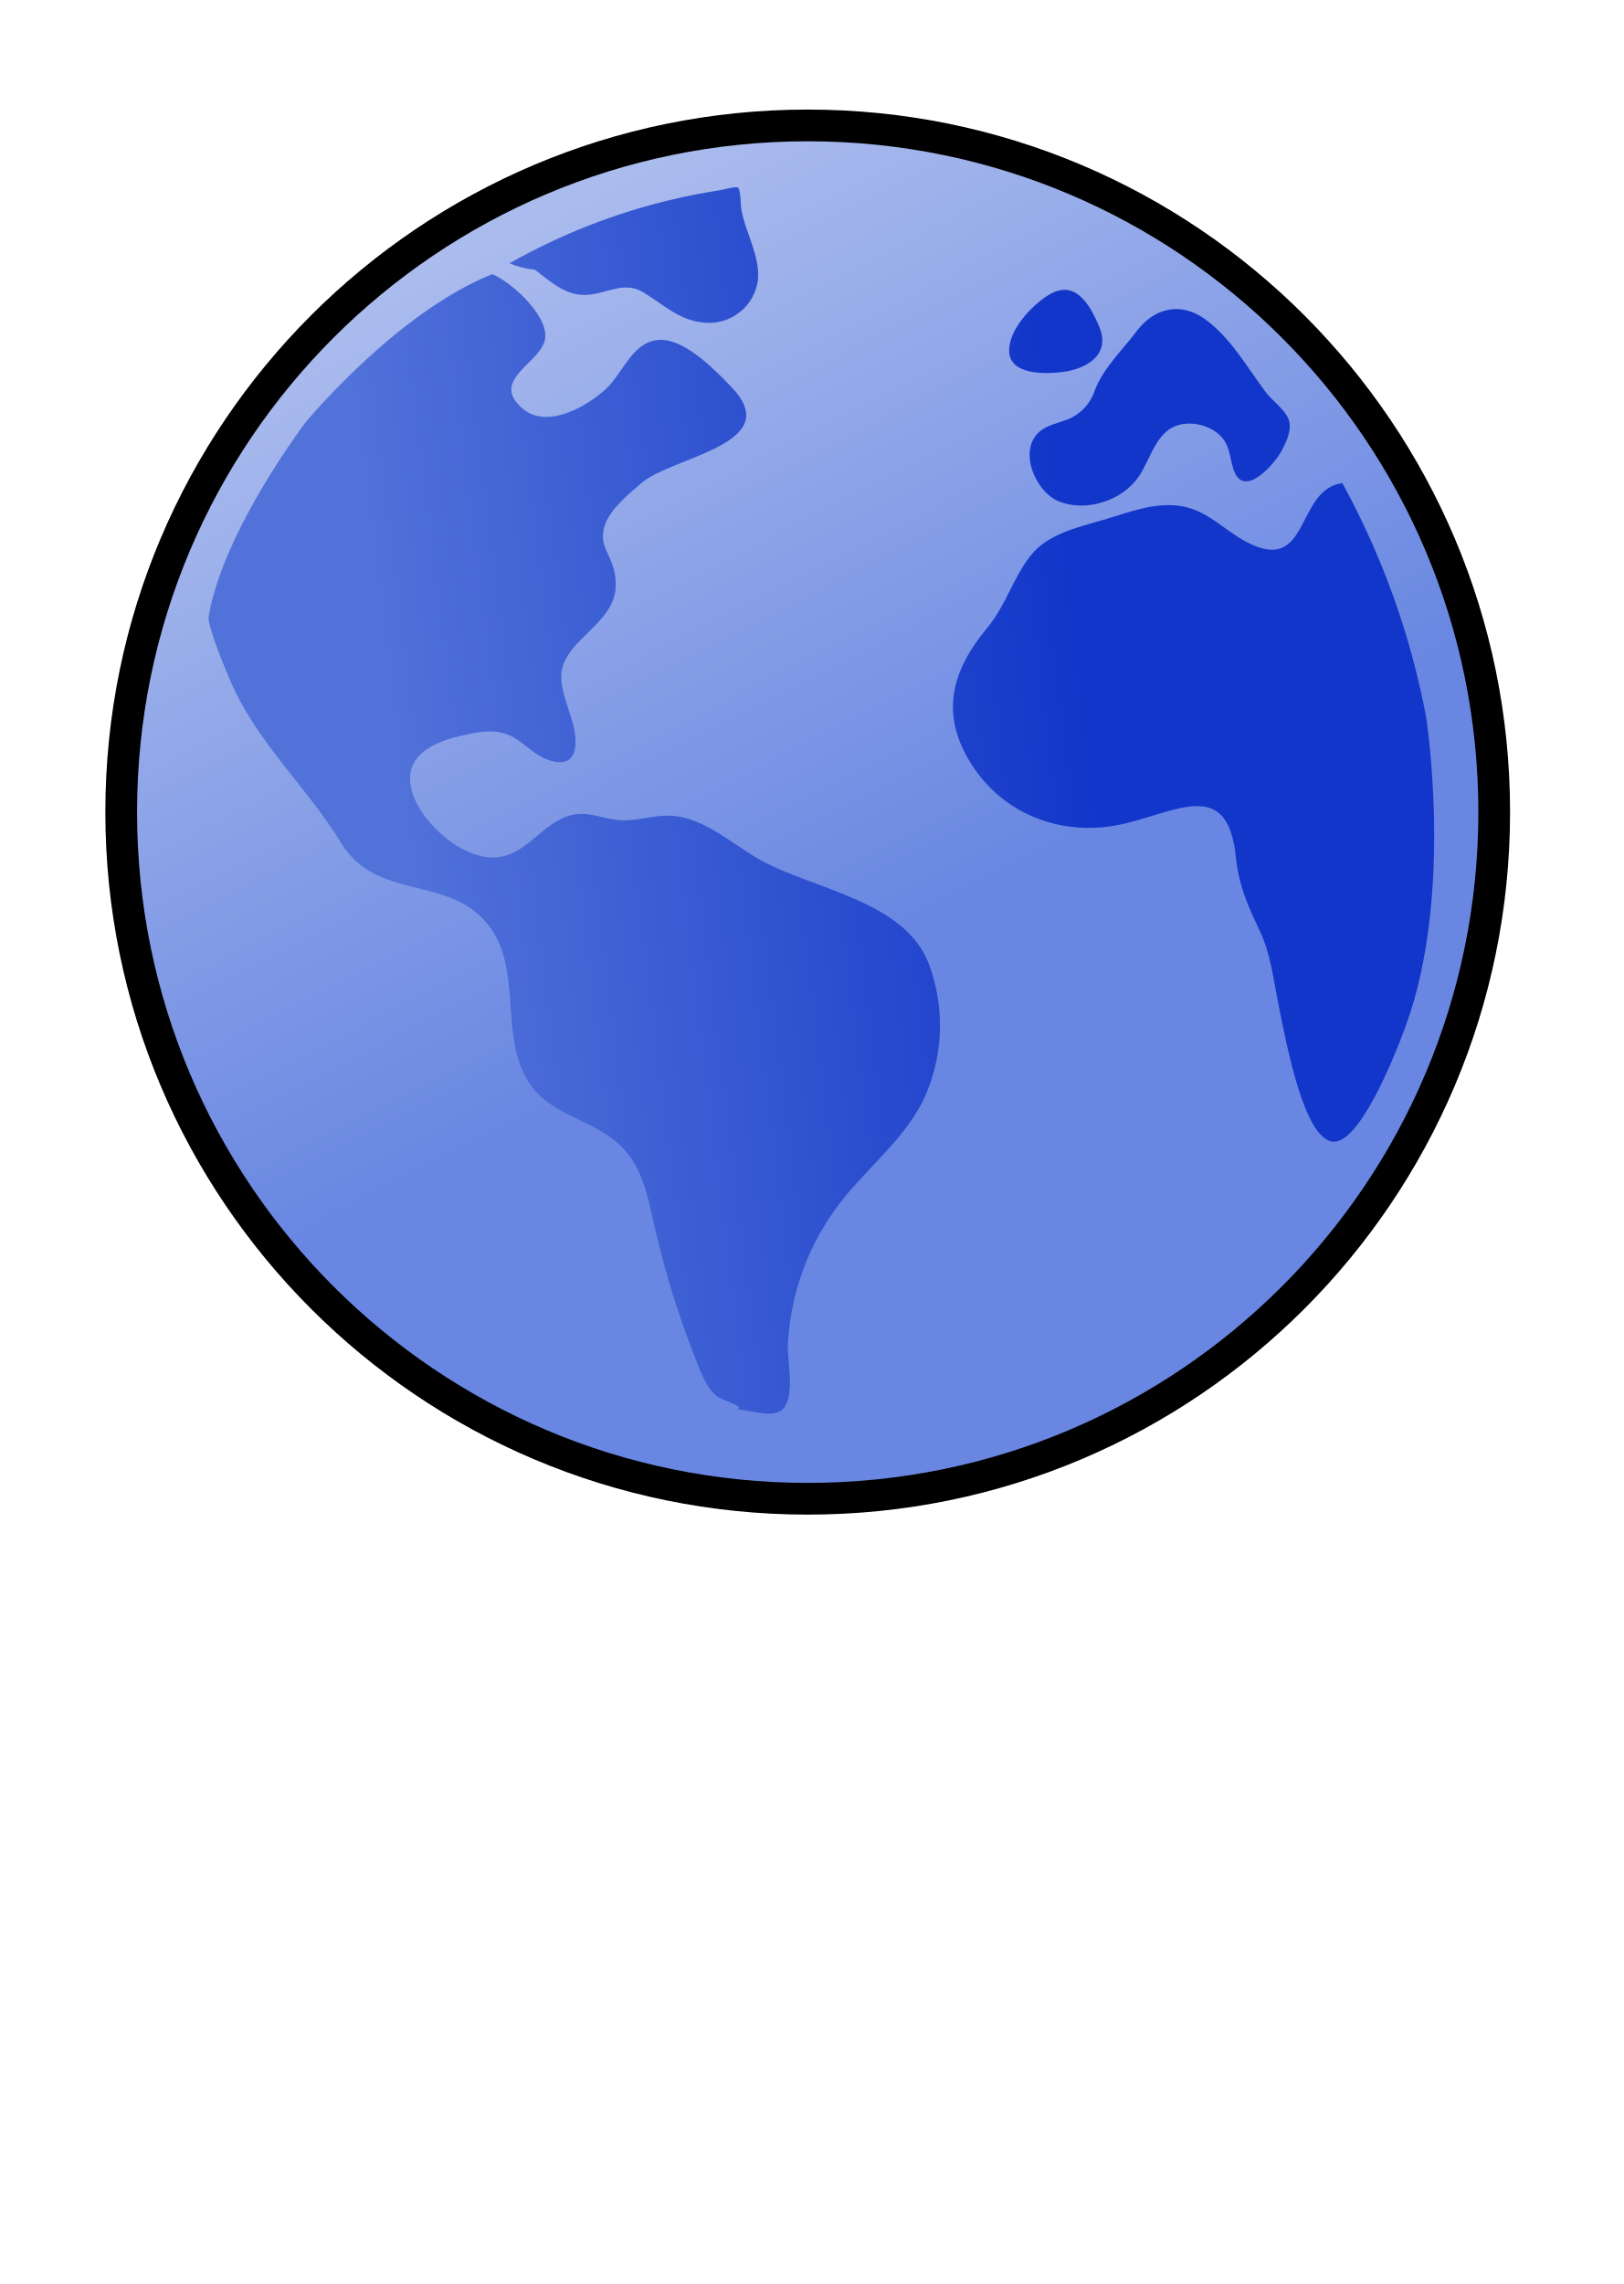
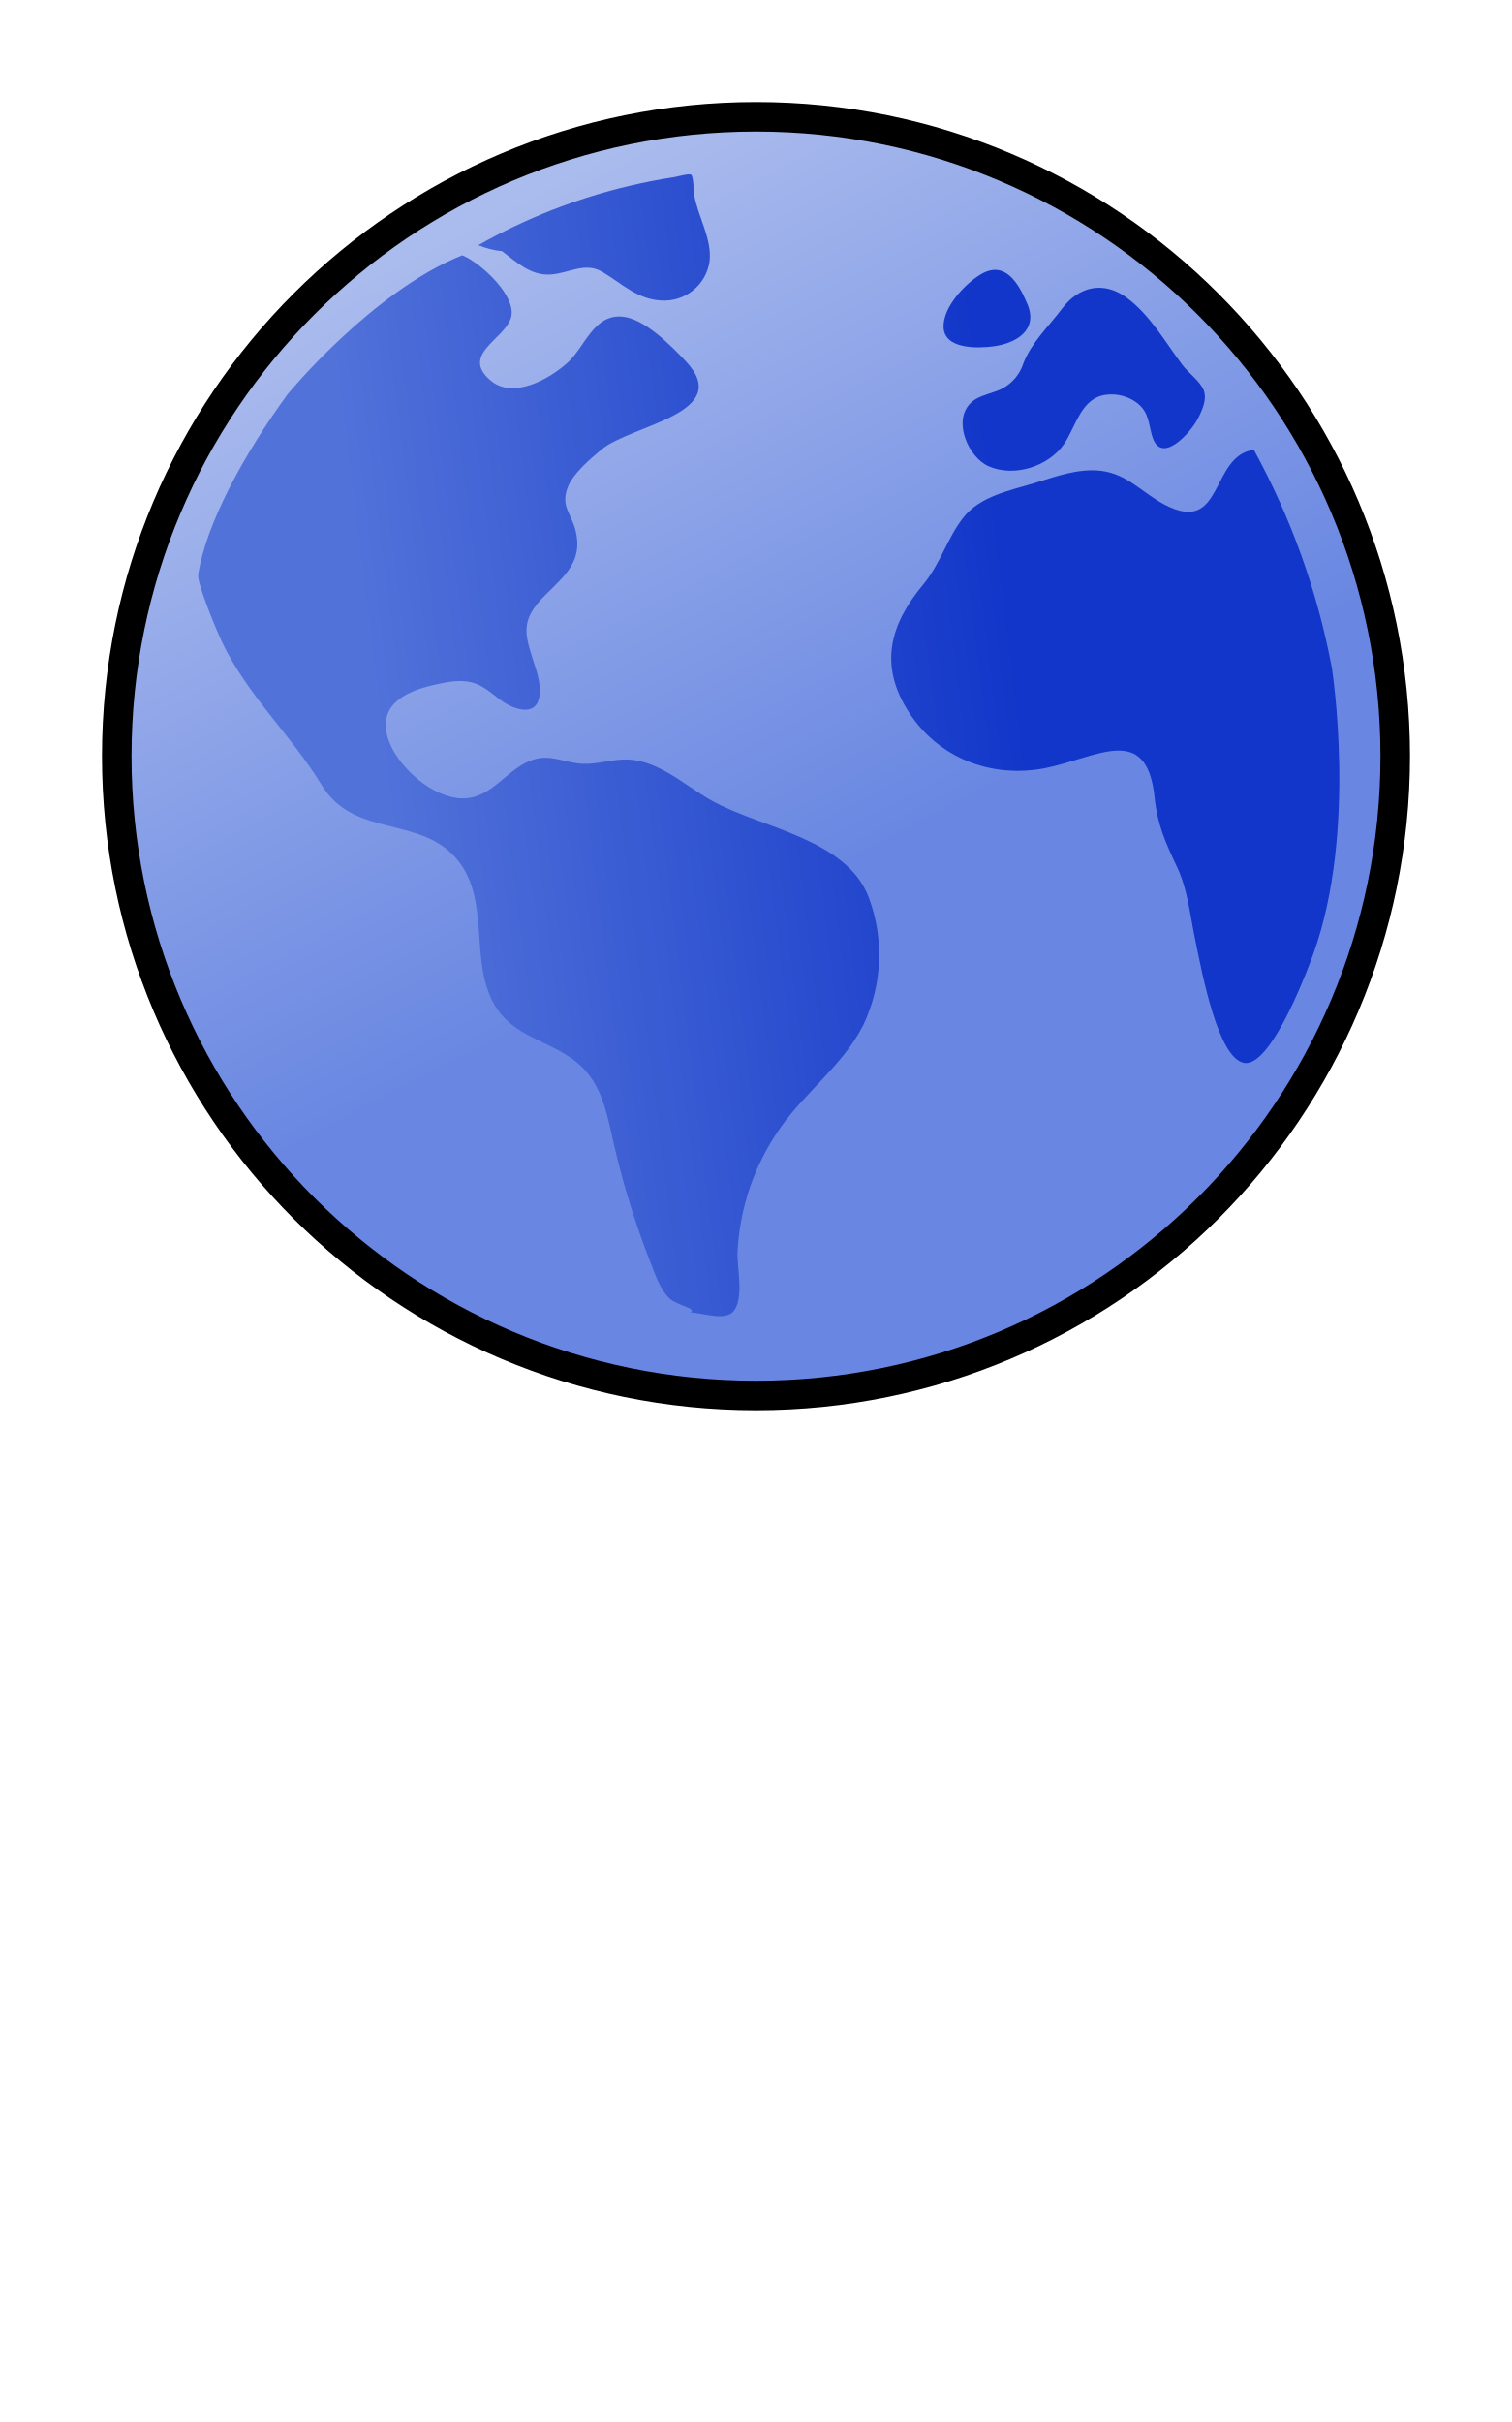
- <svg xmlns="http://www.w3.org/2000/svg" viewBox="0 0 256 360">
+ <svg xmlns="http://www.w3.org/2000/svg" viewBox="0 0 256 410">
  <defs>
-     <style>.a7cdffb1-1a2c-420c-898b-baad86ff1848{fill:none;}.a5d96630-a31a-4cd1-bce8-9a83f6b6447f{stroke-miterlimit:10;stroke-width:5px;fill:url(#a1449bee-b6ff-4f79-8ba7-33530c0685f7);stroke:url(#f86c6c4b-cc94-49b9-991b-77880c060cb1);}.a7fdbe27-f0a8-4be0-9d69-787d64cd630d{fill:url(#f520516f-949a-4311-bdff-f2cf13013d1d);}</style>
-     <linearGradient id="a1449bee-b6ff-4f79-8ba7-33530c0685f7" x1="66.308" y1="9.328" x2="166" y2="203.174" gradientUnits="userSpaceOnUse">
+     <style>.aaafdb0a-b36a-428e-8fe2-632f52328286{fill:none;}.e280a990-8526-4a68-9fdd-dbde749c89f7{stroke-miterlimit:10;stroke-width:5px;fill:url(#b23521b8-dc34-415b-b03d-8ee1b2ccb838);stroke:url(#f55e6066-ad79-4a90-9728-9a643918baaf);}.b82b22fb-fb10-40b0-b78d-17199388faa4{fill:url(#eb4d8f1c-11d3-46b3-8963-ada7cc9a58dc);}</style>
+     <linearGradient id="b23521b8-dc34-415b-b03d-8ee1b2ccb838" x1="66.969" y1="9.328" x2="166.661" y2="203.174" gradientUnits="userSpaceOnUse">
      <stop offset="0.143" stop-color="#aabbed" />
      <stop offset="0.719" stop-color="#6987e2" />
    </linearGradient>
-     <linearGradient id="f86c6c4b-cc94-49b9-991b-77880c060cb1" x1="16.608" y1="128" x2="238.07" y2="128" gradientUnits="userSpaceOnUse">
+     <linearGradient id="f55e6066-ad79-4a90-9728-9a643918baaf" x1="17.269" y1="128" x2="238.731" y2="128" gradientUnits="userSpaceOnUse">
      <stop offset="0" />
      <stop offset="1" />
    </linearGradient>
-     <linearGradient id="f520516f-949a-4311-bdff-f2cf13013d1d" x1="34.817" y1="124.75" x2="229.571" y2="124.75" gradientTransform="matrix(0.96117, -0.11898, 0.12285, 0.99242, -11.12193, 16.53164)" gradientUnits="userSpaceOnUse">
+     <linearGradient id="eb4d8f1c-11d3-46b3-8963-ada7cc9a58dc" x1="35.478" y1="124.75" x2="230.232" y2="124.75" gradientTransform="matrix(0.96117, -0.11898, 0.12285, 0.99242, -11.09626, 16.6103)" gradientUnits="userSpaceOnUse">
      <stop offset="0.143" stop-color="#5172d9" />
      <stop offset="0.719" stop-color="#1236c9" />
    </linearGradient>
  </defs>
-   <g id="ff122938-9537-421e-a27c-0b54730ab9f9" data-name="Layer 2">
-     <g id="b7ea2c50-0e48-40cc-8434-f9fc91aa5a49" data-name="Globe Deformer">
-       <g id="a5f561ce-1e43-4a95-bb0f-030387884fbf" data-name="safe_area">
-         <rect class="a7cdffb1-1a2c-420c-898b-baad86ff1848" width="256" height="360" />
+   <g id="ba9f3322-bcbd-485b-978b-589dfddddbbb" data-name="Layer 2">
+     <g id="a544be03-6dc4-4854-befe-076fa71908fa" data-name="Globe Deformer">
+       <g id="af6a5819-a739-4d07-9fe5-34d7ab4f0a13" data-name="safe_area">
+         <rect class="aaafdb0a-b36a-428e-8fe2-632f52328286" width="256" height="410" />
      </g>
-       <circle class="a5d96630-a31a-4cd1-bce8-9a83f6b6447f" cx="127.339" cy="128" r="108.231" />
-       <path class="a7fdbe27-f0a8-4be0-9d69-787d64cd630d" d="M224.833,113.003a124.946,124.946,0,0,0-13.204-36.856h0c-7.453.97-5.021,14.598-15.115,9.275-3.748-1.971-6.302-5.195-10.766-5.719-3.9-.457-7.659.986-11.318,2.092-4.159,1.258-9.157,2.21-11.983,5.818-2.734,3.474-3.87,7.822-6.801,11.34-5.669,6.813-7.563,13.719-2.357,21.715,5.007,7.687,13.912,11.093,22.854,9.394,8.784-1.684,17.35-7.944,18.683,4.918.469,4.549,1.811,7.58,3.731,11.625,1.777,3.729,2.156,7.509,2.95,11.486,1.477,7.433,4.131,21.025,8.456,21.834,4.916.919,11.734-18.423,11.734-18.423C229.224,140.726,224.833,113.003,224.833,113.003Zm-78.377,38.983c-3.762-10.084-18.352-11.803-26.685-16.493-4.79-2.698-9.316-7.22-15.13-6.913-2.68.139-4.834.989-7.551.634-2.492-.321-4.547-1.383-7.078-.727-4.729,1.225-7.128,6.721-12.378,6.666-4.981-.051-10.737-5.14-12.427-9.655-2.171-5.805,2.335-8.333,7.355-9.495,2.095-.485,4.448-1.021,6.582-.5,2.808.663,4.4,3.127,6.974,4.153,4.824,1.908,5.251-2.15,4.064-6.064-1.777-5.863-3.288-8.158,1.562-12.943,3.364-3.303,6.286-5.752,5.059-10.785-.724-2.957-2.541-4.109-1.373-7.286.884-2.418,3.83-4.865,5.748-6.48,4.949-4.167,22.658-6.096,14.223-14.999-2.478-2.613-7.03-7.267-10.832-7.511-4.753-.3-6.175,5.122-9.13,7.801-3.052,2.771-9.232,6.253-13.032,3.024-5.112-4.346,2.18-6.884,3.414-10.511S80.755,44.486,77.607,43.211C62.32,49.339,48.054,66.716,48.054,66.716,40.442,77.159,34.249,88.747,32.895,97.219c-.244,1.526,3.24,9.796,3.999,11.395,4.351,9.132,11.663,15.706,16.924,24.306,5.546,9.111,16.9,4.988,23.106,12.804,5.508,6.934,1.793,17.036,6.193,24.464,3.195,5.392,9.22,5.91,13.785,9.576,4.659,3.697,5.284,9.467,6.594,14.867a141.906,141.906,0,0,0,5.826,18.685c.831,2.102,1.702,4.909,3.414,6.516,1.174,1.105,4.812,1.731,3.446,2.314,2.019.079,5.772,1.486,7.253-.07,1.953-2.047.695-7.448.766-9.967a39.976,39.976,0,0,1,7.329-21.287c4.255-6.046,10.552-10.563,13.95-17.241a27.635,27.635,0,0,0,.976-21.596M84.34,42.519c2.467,1.871,4.852,4.152,8.162,3.959,3.133-.176,5.856-2.215,8.829-.444,3.296,1.943,5.828,4.605,9.911,4.833a7.757,7.757,0,0,0,8.233-6.595c.464-3.87-2.043-7.706-2.631-11.46-.065-.523-.069-2.883-.48-3.231-.306-.263-2.513.349-2.855.4q-3.762.579-7.469,1.451A97.157,97.157,0,0,0,80.324,41.502a14.035,14.035,0,0,0,4.016,1.017m83.074,16.127c3.943-.488,7.729-2.743,5.893-7.132-1.54-3.678-3.872-7.588-8.049-4.983-2.657,1.655-6.24,5.474-6.162,8.811.087,3.788,5.688,3.63,8.317,3.305m-.686,20.286c4.324,1.905,10.157.035,12.77-3.771,2.041-2.979,2.862-7.815,7.13-8.339a7.218,7.218,0,0,1,5.278,1.42c1.99,1.601,1.853,3.353,2.511,5.584,1.474,5.012,6.38-.494,7.57-2.653.769-1.407,1.79-3.479,1.16-5.108-.584-1.521-2.63-2.965-3.626-4.304-2.903-3.872-5.468-8.476-9.461-11.4-3.843-2.815-8.027-1.916-10.875,1.854-2.331,3.109-5.166,5.693-6.577,9.3a7.395,7.395,0,0,1-4.849,4.789c-1.398.516-3.027.845-4.115,1.957-3.036,3.055-.338,9.157,3.085,10.67" />
+       <circle class="e280a990-8526-4a68-9fdd-dbde749c89f7" cx="128" cy="128" r="108.231" />
+       <path class="b82b22fb-fb10-40b0-b78d-17199388faa4" d="M225.494,113.003a124.946,124.946,0,0,0-13.204-36.856h0c-7.453.97-5.021,14.598-15.115,9.275-3.748-1.971-6.302-5.195-10.766-5.719-3.9-.457-7.659.986-11.318,2.092-4.159,1.258-9.157,2.21-11.983,5.818-2.734,3.474-3.87,7.822-6.801,11.34-5.669,6.813-7.563,13.719-2.357,21.715,5.007,7.687,13.912,11.093,22.854,9.394,8.784-1.684,17.35-7.944,18.683,4.918.469,4.549,1.811,7.58,3.731,11.625,1.777,3.729,2.156,7.509,2.95,11.486,1.477,7.433,4.131,21.025,8.456,21.834,4.916.919,11.734-18.423,11.734-18.423C229.885,140.726,225.494,113.003,225.494,113.003Zm-78.377,38.983c-3.762-10.084-18.352-11.803-26.685-16.493-4.79-2.698-9.316-7.22-15.13-6.913-2.68.139-4.834.989-7.551.634-2.492-.321-4.547-1.383-7.078-.727-4.729,1.225-7.128,6.721-12.378,6.666-4.981-.051-10.737-5.14-12.427-9.655-2.171-5.805,2.335-8.333,7.355-9.495,2.095-.485,4.448-1.021,6.582-.5,2.808.663,4.4,3.127,6.974,4.153,4.824,1.908,5.251-2.15,4.064-6.064-1.777-5.863-3.288-8.158,1.562-12.943,3.364-3.303,6.286-5.752,5.059-10.785-.724-2.957-2.541-4.109-1.373-7.286.884-2.418,3.83-4.865,5.748-6.48,4.949-4.167,22.658-6.096,14.223-14.999-2.478-2.613-7.03-7.267-10.832-7.511-4.753-.3-6.175,5.122-9.13,7.801-3.052,2.771-9.232,6.253-13.032,3.024-5.112-4.346,2.18-6.884,3.414-10.511S81.416,44.486,78.268,43.211C62.981,49.339,48.715,66.716,48.715,66.716,41.103,77.159,34.91,88.747,33.556,97.219c-.244,1.526,3.24,9.796,3.999,11.395,4.351,9.132,11.663,15.706,16.924,24.306,5.546,9.111,16.9,4.988,23.106,12.804,5.508,6.934,1.793,17.036,6.193,24.464,3.195,5.392,9.22,5.91,13.785,9.576,4.659,3.697,5.284,9.467,6.594,14.867a141.907,141.907,0,0,0,5.826,18.685c.831,2.102,1.702,4.909,3.414,6.516,1.174,1.105,4.812,1.731,3.446,2.314,2.019.079,5.772,1.486,7.253-.07,1.953-2.047.695-7.448.766-9.967a39.976,39.976,0,0,1,7.329-21.287c4.255-6.046,10.552-10.563,13.95-17.241a27.635,27.635,0,0,0,.976-21.596M85.001,42.519c2.467,1.871,4.852,4.152,8.162,3.959,3.133-.176,5.856-2.215,8.829-.444,3.296,1.943,5.828,4.605,9.911,4.833a7.757,7.757,0,0,0,8.233-6.595c.464-3.87-2.043-7.706-2.631-11.46-.065-.523-.069-2.883-.48-3.231-.306-.263-2.513.349-2.855.4q-3.762.579-7.469,1.451A97.157,97.157,0,0,0,80.985,41.502a14.035,14.035,0,0,0,4.016,1.017m83.074,16.127c3.943-.488,7.729-2.743,5.893-7.132-1.54-3.678-3.872-7.588-8.049-4.983-2.657,1.655-6.24,5.474-6.162,8.811.087,3.788,5.688,3.63,8.317,3.305m-.686,20.286c4.324,1.905,10.157.035,12.77-3.771,2.041-2.979,2.862-7.815,7.13-8.339a7.218,7.218,0,0,1,5.278,1.42c1.99,1.601,1.853,3.353,2.511,5.584,1.474,5.012,6.38-.494,7.57-2.653.769-1.407,1.79-3.479,1.16-5.108-.584-1.521-2.63-2.965-3.626-4.304-2.903-3.872-5.468-8.476-9.461-11.4-3.843-2.815-8.027-1.916-10.875,1.854-2.331,3.109-5.166,5.693-6.577,9.3a7.395,7.395,0,0,1-4.849,4.789c-1.398.516-3.027.845-4.115,1.957-3.036,3.055-.338,9.157,3.084,10.67" />
    </g>
  </g>
</svg>
